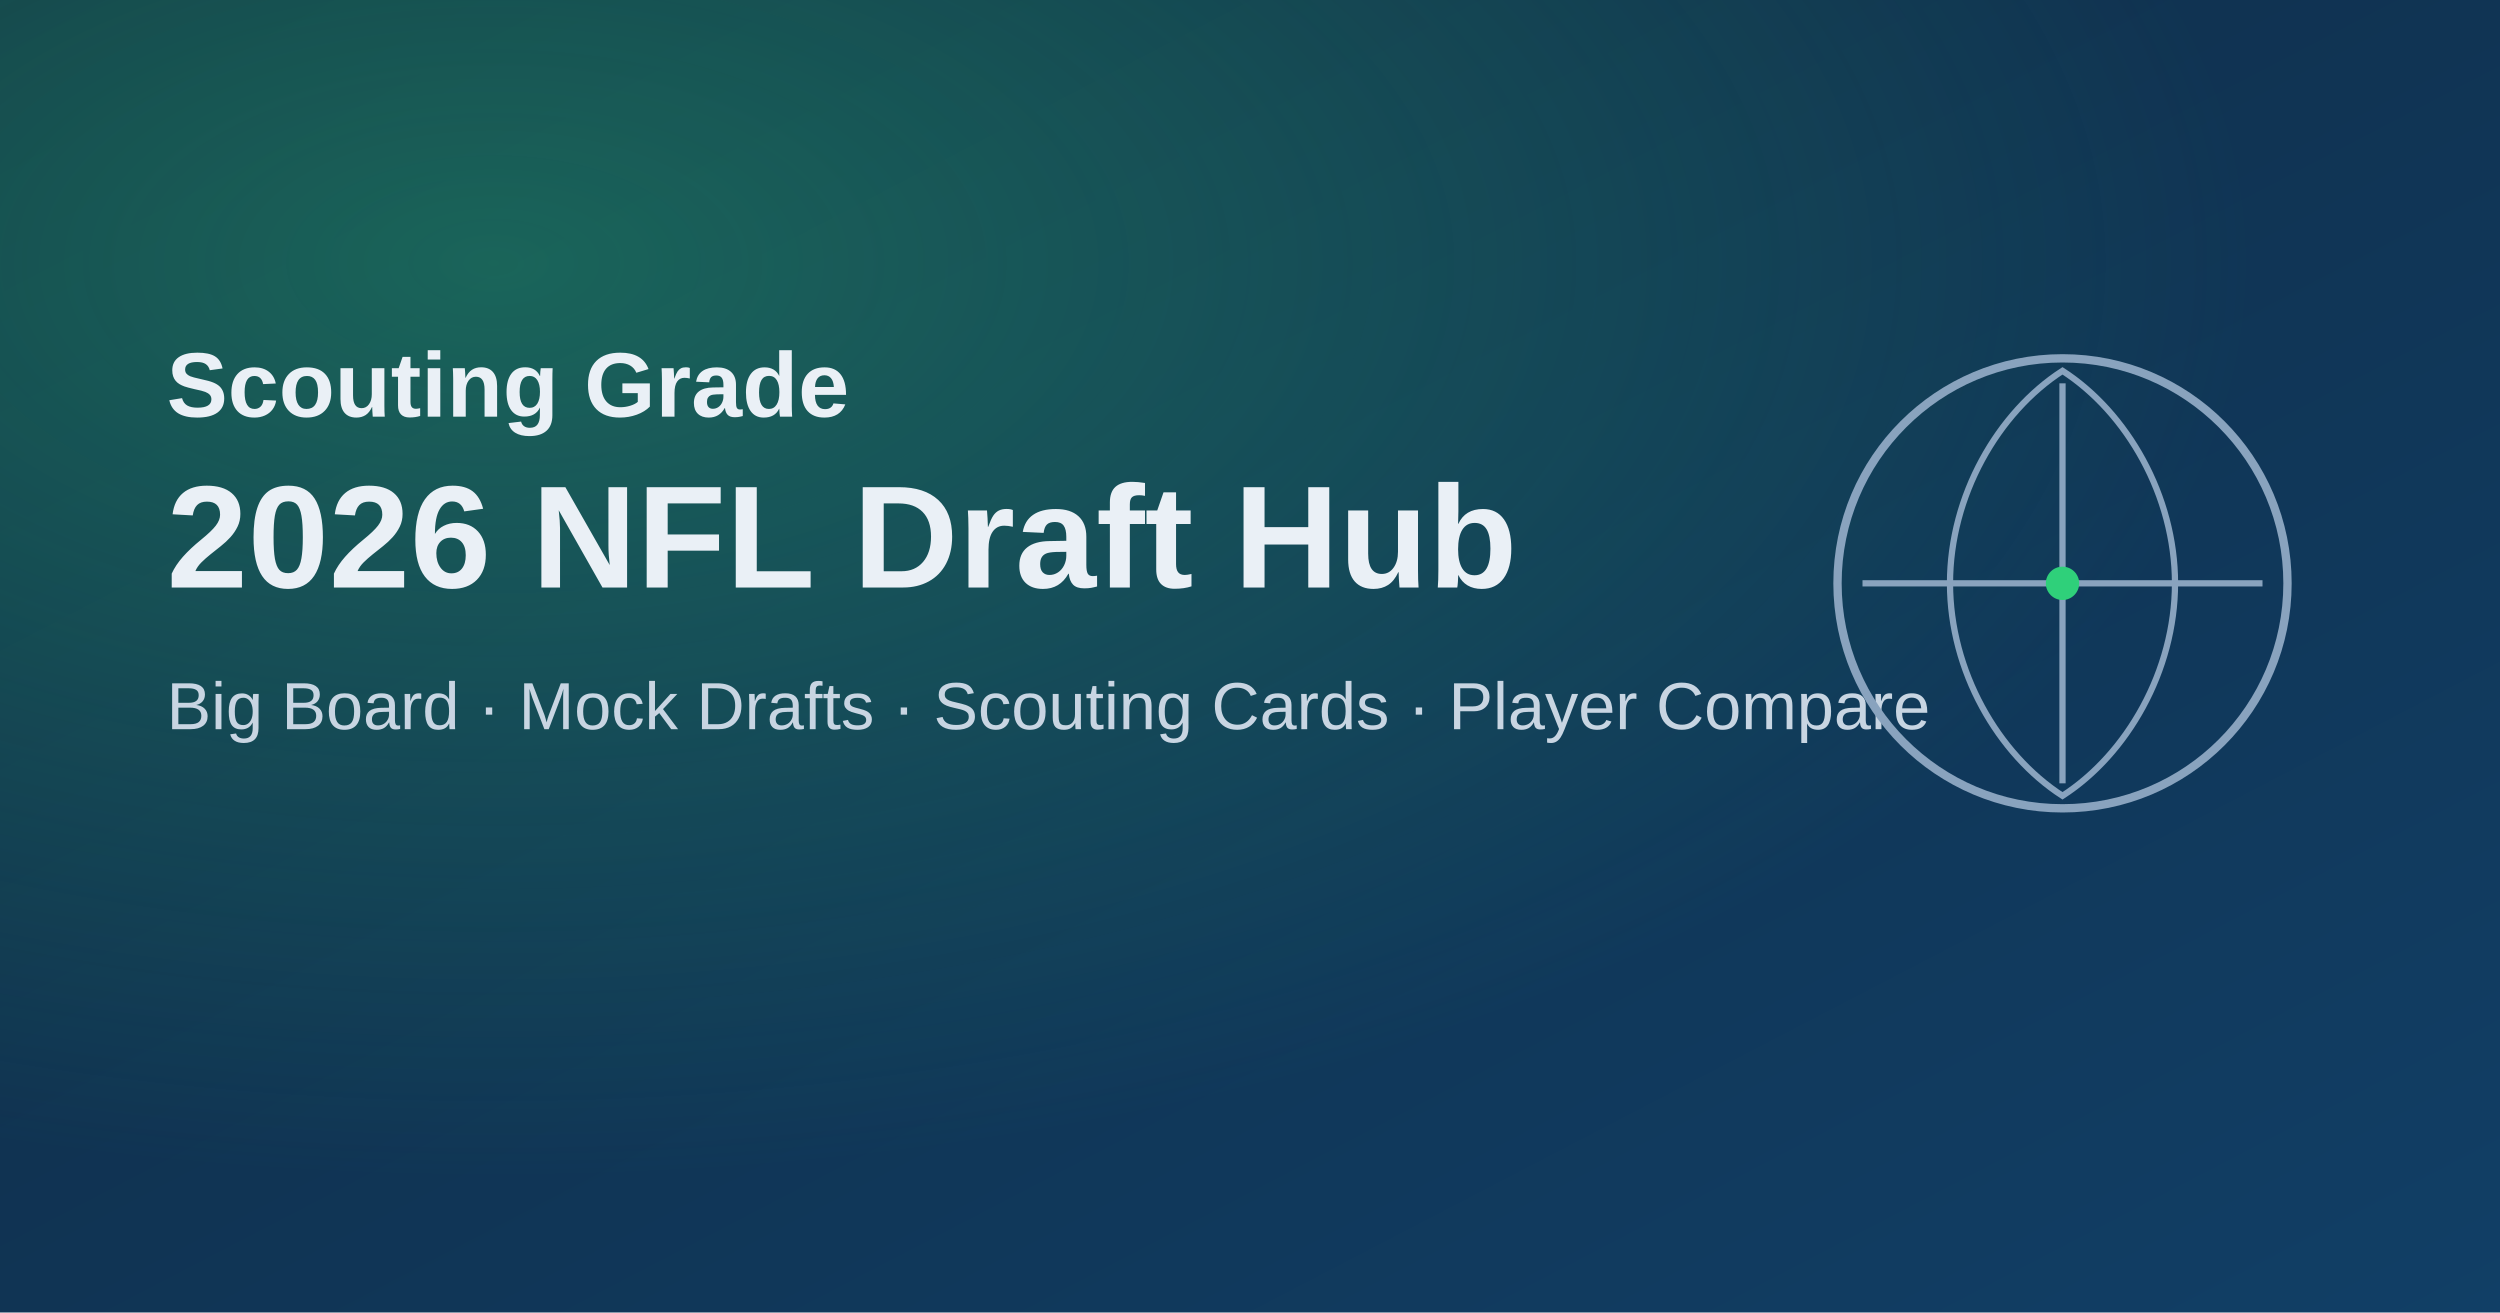
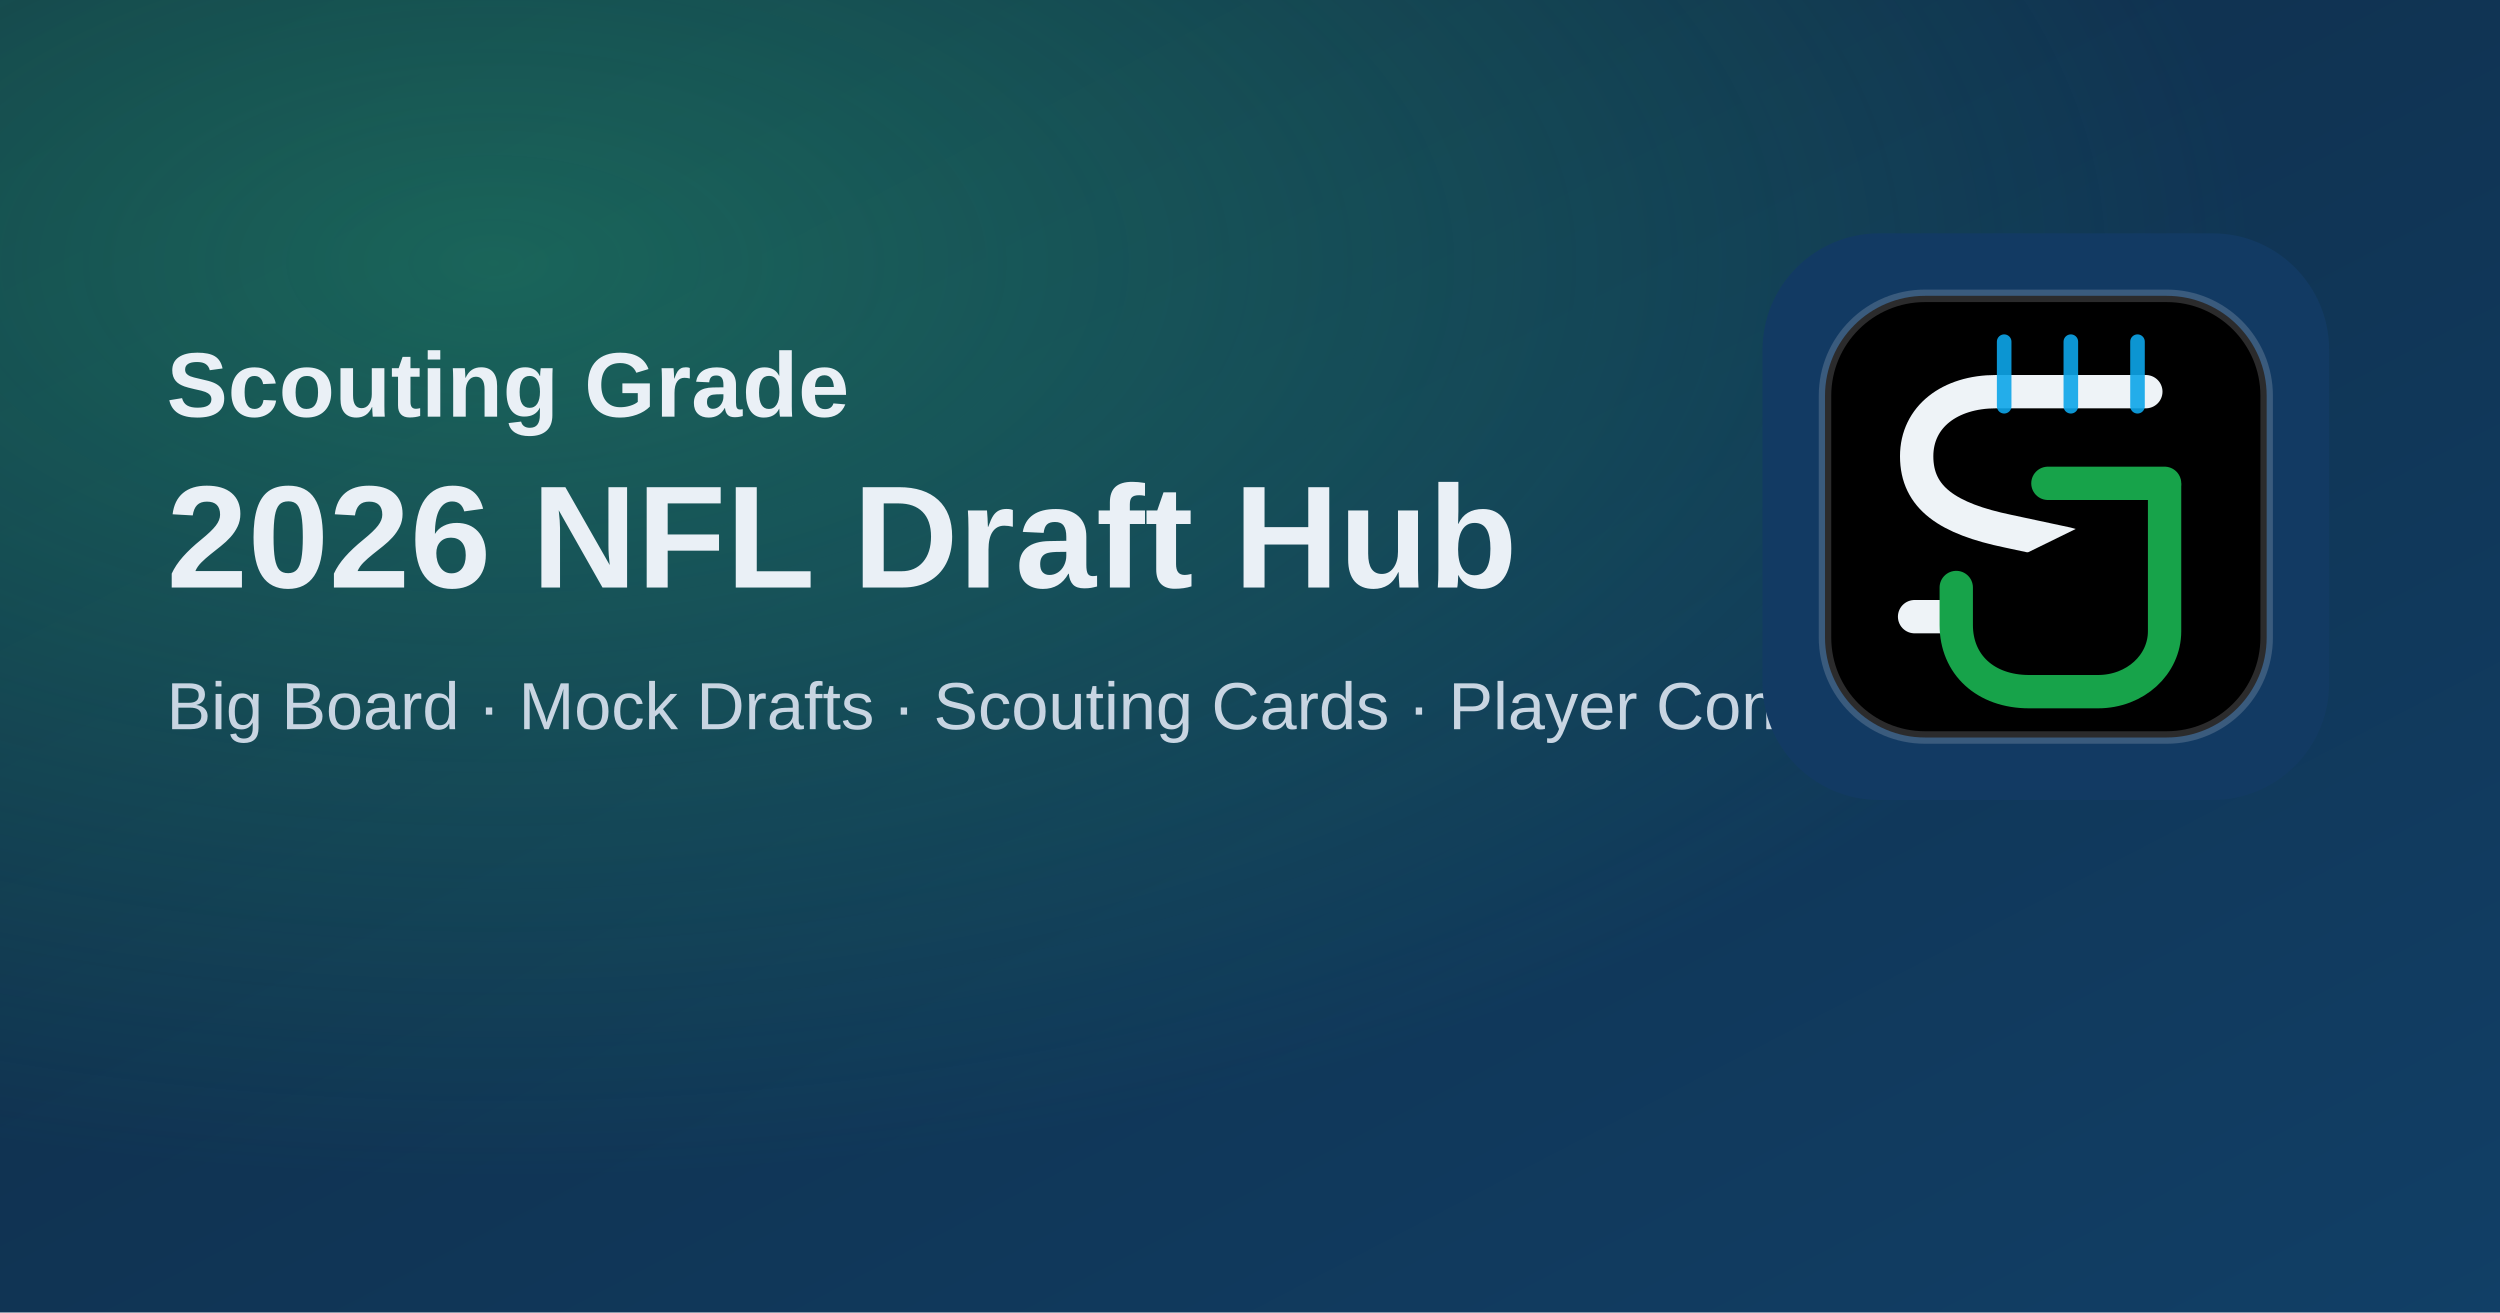
<svg xmlns="http://www.w3.org/2000/svg" width="1200" height="630" viewBox="0 0 1200 630" role="img" aria-label="Scouting Grade 2026 NFL Draft">
  <defs>
    <linearGradient id="bg" x1="0" y1="0" x2="1" y2="1">
      <stop offset="0%" stop-color="#0f2942" />
      <stop offset="100%" stop-color="#113f66" />
    </linearGradient>
    <radialGradient id="glow" cx="20%" cy="20%" r="70%">
      <stop offset="0%" stop-color="#2fd07a" stop-opacity="0.34" />
      <stop offset="100%" stop-color="#2fd07a" stop-opacity="0" />
    </radialGradient>
  </defs>
  <rect width="1200" height="630" fill="url(#bg)" />
  <rect width="1200" height="630" fill="url(#glow)" />
  <g fill="#eaf0f6">
    <text x="80" y="200" font-family="Segoe UI, Arial, sans-serif" font-size="44" font-weight="700">Scouting Grade</text>
    <text x="80" y="282" font-family="Segoe UI, Arial, sans-serif" font-size="70" font-weight="800">2026 NFL Draft Hub</text>
    <text x="80" y="350" font-family="Segoe UI, Arial, sans-serif" font-size="32" font-weight="500" fill="#c8d5e2">Big Board · Mock Drafts · Scouting Cards · Player Compare</text>
  </g>
-   <g transform="translate(880 170)">
-     <circle cx="110" cy="110" r="108" fill="none" stroke="#89a3be" stroke-width="4" />
-     <path d="M110 8c-31 20-54 60-54 102s23 82 54 102c31-20 54-60 54-102S141 28 110 8z" fill="none" stroke="#89a3be" stroke-width="3" />
-     <path d="M14 110h192M110 14v192" stroke="#89a3be" stroke-width="3" />
-     <circle cx="110" cy="110" r="8" fill="#2fd07a" />
+   <g transform="translate(846 112)">
+     <rect width="272" height="272" rx="56" fill="#123A63" />
+     <rect x="30" y="30" width="212" height="212" rx="48" stroke="#EEF3F7" stroke-opacity="0.18" stroke-width="6" />
+     <path d="M184 76H112C90 76 74 88 74 107C74 127 89 137 118 143L146 149C161 153 169 158 169 167C169 177 160 184 145 184H73" stroke="#EEF3F7" stroke-width="16" stroke-linecap="round" stroke-linejoin="round" />
+     <path d="M193 121V191C193 207 179 220 161 220H128C107 220 93 207 93 188V170" stroke="#17A34A" stroke-width="16" stroke-linecap="round" stroke-linejoin="round" />
+     <path d="M137 120H193" stroke="#17A34A" stroke-width="16" stroke-linecap="round" />
+     <path d="M116 52V83" stroke="#0EA5E9" stroke-width="7" stroke-linecap="round" stroke-opacity="0.9" />
+     <path d="M148 52V83" stroke="#0EA5E9" stroke-width="7" stroke-linecap="round" stroke-opacity="0.9" />
+     <path d="M180 52V83" stroke="#0EA5E9" stroke-width="7" stroke-linecap="round" stroke-opacity="0.9" />
  </g>
</svg>
